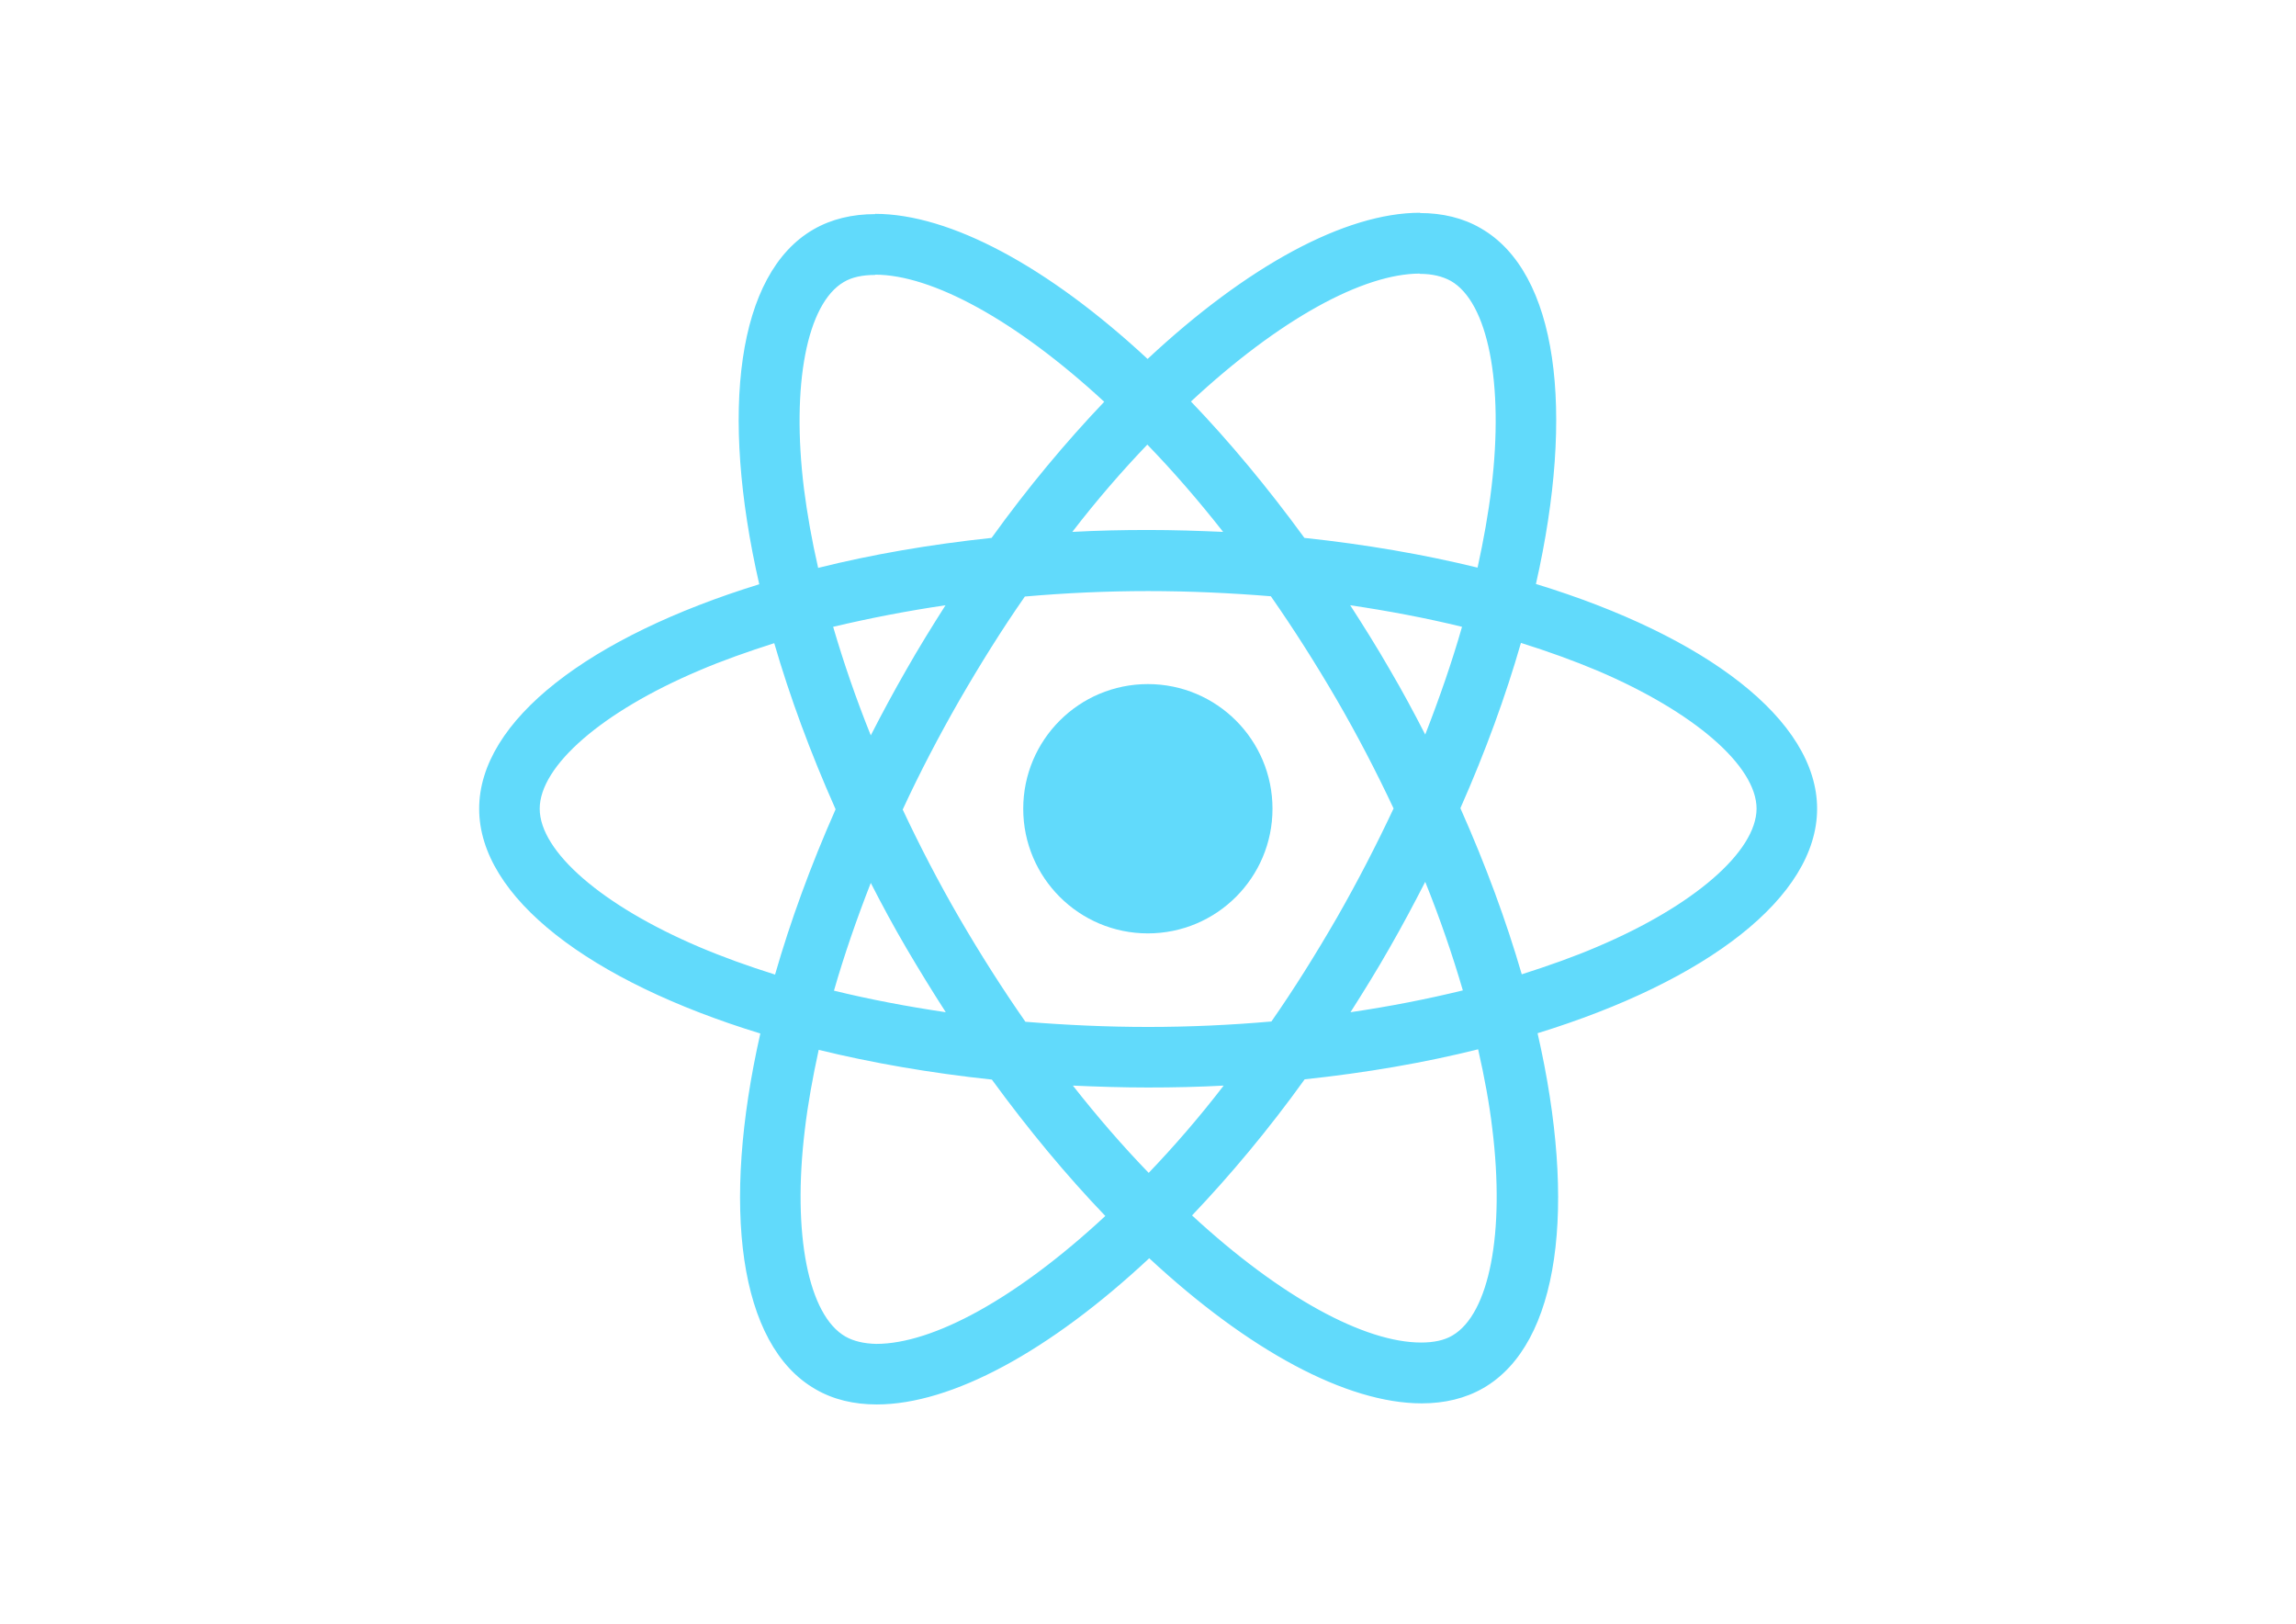
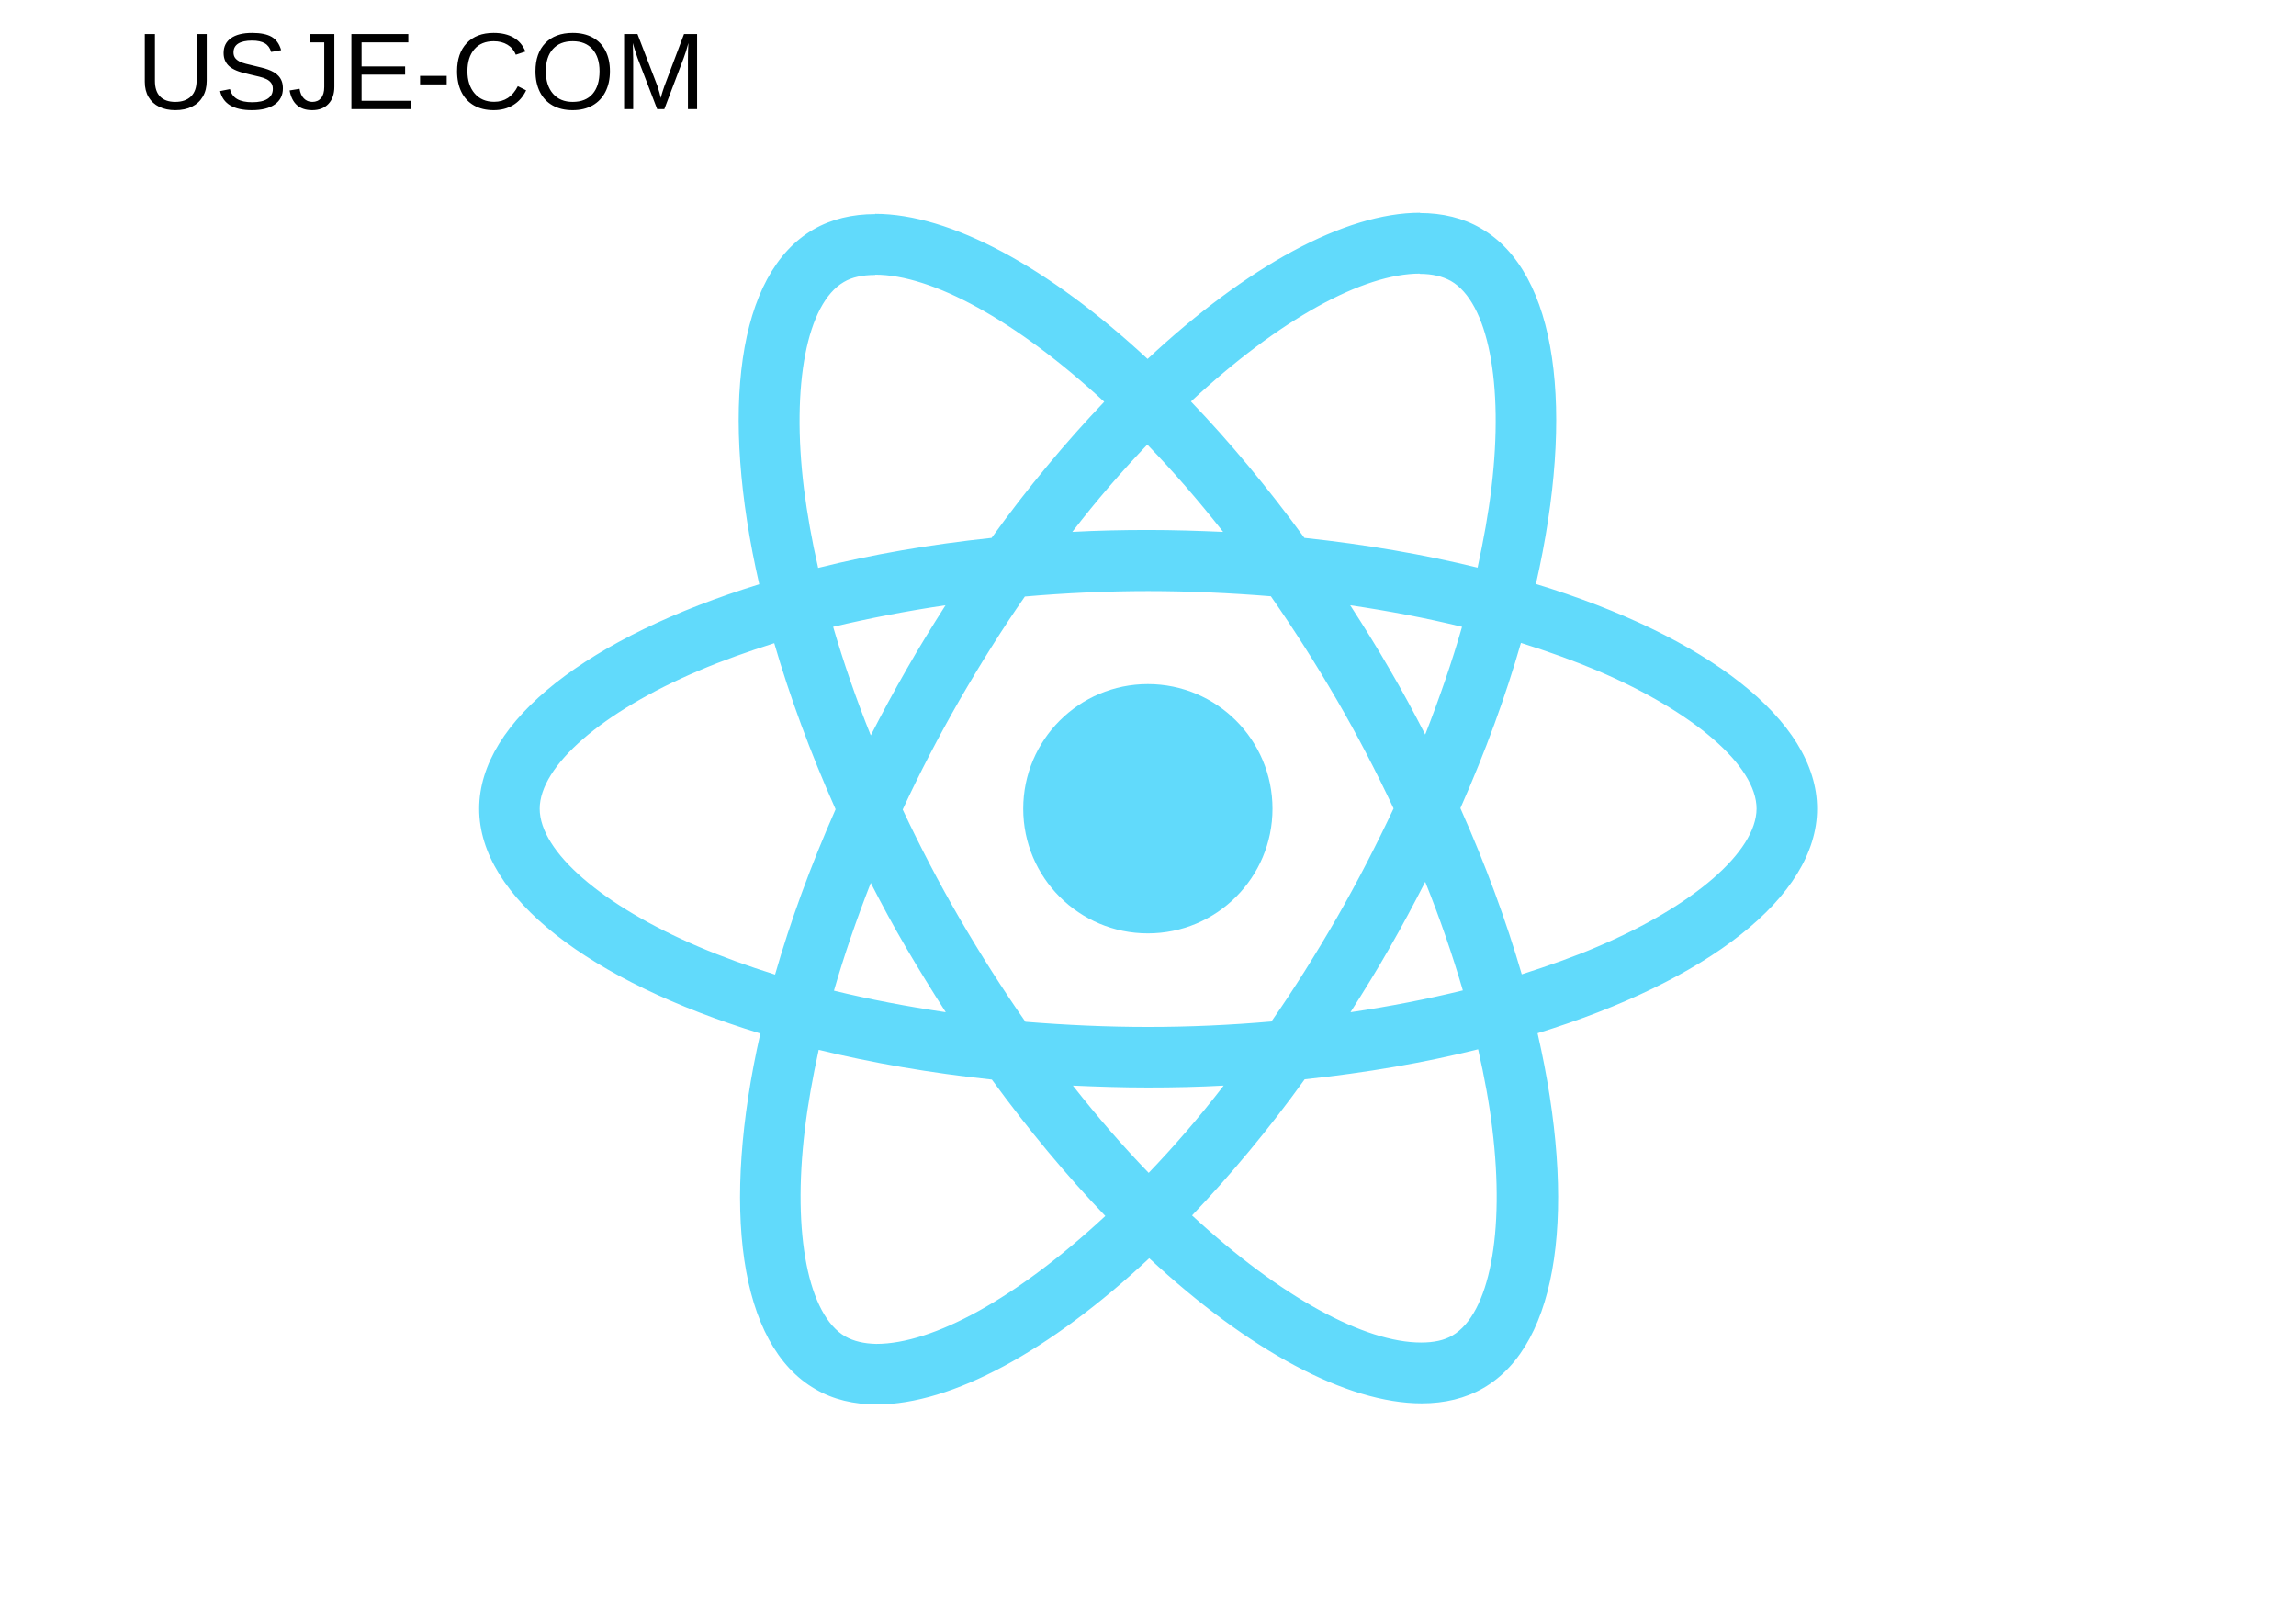
<svg xmlns="http://www.w3.org/2000/svg" viewBox="0 0 841.9 595.3">
  <g fill="#61DAFB">
    <path d="M666.3 296.5c0-32.5-40.7-63.3-103.1-82.4 14.4-63.6 8-114.2-20.2-130.4-6.5-3.8-14.1-5.6-22.4-5.6v22.3c4.6 0 8.3.9 11.4 2.6 13.6 7.8 19.5 37.5 14.9 75.7-1.1 9.4-2.9 19.3-5.1 29.4-19.6-4.8-41-8.5-63.5-10.9-13.5-18.5-27.5-35.3-41.6-50 32.6-30.3 63.2-46.9 84-46.9V78c-27.5 0-63.5 19.6-99.9 53.6-36.4-33.8-72.4-53.2-99.9-53.2v22.3c20.7 0 51.4 16.5 84 46.6-14 14.7-28 31.4-41.3 49.9-22.6 2.4-44 6.1-63.6 11-2.3-10-4-19.7-5.2-29-4.7-38.2 1.1-67.9 14.6-75.8 3-1.8 6.9-2.6 11.5-2.6V78.5c-8.4 0-16 1.8-22.6 5.6-28.1 16.2-34.4 66.7-19.9 130.1-62.2 19.2-102.7 49.9-102.7 82.3 0 32.5 40.7 63.3 103.1 82.4-14.4 63.6-8 114.2 20.2 130.4 6.5 3.8 14.1 5.6 22.5 5.6 27.5 0 63.5-19.6 99.9-53.6 36.4 33.8 72.4 53.2 99.9 53.2 8.4 0 16-1.8 22.6-5.6 28.1-16.2 34.4-66.7 19.9-130.1 62-19.1 102.5-49.9 102.5-82.3zm-130.2-66.7c-3.7 12.9-8.3 26.2-13.5 39.5-4.1-8-8.4-16-13.1-24-4.6-8-9.5-15.8-14.4-23.4 14.2 2.1 27.9 4.7 41 7.9zm-45.8 106.5c-7.8 13.5-15.8 26.3-24.1 38.2-14.9 1.3-30 2-45.2 2-15.1 0-30.2-.7-45-1.9-8.3-11.9-16.4-24.6-24.2-38-7.6-13.1-14.5-26.4-20.8-39.8 6.2-13.4 13.2-26.8 20.7-39.9 7.8-13.5 15.8-26.3 24.1-38.2 14.9-1.3 30-2 45.2-2 15.1 0 30.2.7 45 1.9 8.3 11.9 16.4 24.6 24.2 38 7.6 13.1 14.5 26.4 20.8 39.8-6.3 13.4-13.2 26.8-20.7 39.9zm32.3-13c5.4 13.4 10 26.8 13.8 39.8-13.1 3.2-26.9 5.9-41.2 8 4.9-7.7 9.8-15.6 14.4-23.7 4.6-8 8.9-16.1 13-24.1zM421.2 430c-9.3-9.6-18.6-20.3-27.8-32 9 .4 18.2.7 27.5.7 9.4 0 18.7-.2 27.8-.7-9 11.7-18.3 22.4-27.5 32zm-74.4-58.9c-14.2-2.1-27.9-4.7-41-7.9 3.7-12.9 8.3-26.2 13.5-39.5 4.1 8 8.4 16 13.1 24 4.7 8 9.5 15.8 14.4 23.4zM420.7 163c9.3 9.6 18.6 20.3 27.8 32-9-.4-18.2-.7-27.5-.7-9.4 0-18.7.2-27.8.7 9-11.7 18.3-22.4 27.5-32zm-74 58.9c-4.9 7.7-9.8 15.6-14.4 23.7-4.6 8-8.9 16-13 24-5.4-13.4-10-26.8-13.8-39.8 13.1-3.1 26.9-5.8 41.2-7.9zm-90.5 125.2c-35.4-15.1-58.3-34.9-58.3-50.6 0-15.7 22.9-35.6 58.3-50.6 8.6-3.7 18-7 27.7-10.1 5.7 19.6 13.2 40 22.5 60.9-9.2 20.8-16.6 41.1-22.2 60.6-9.9-3.1-19.3-6.5-28-10.2zM310 490c-13.6-7.8-19.5-37.5-14.9-75.7 1.1-9.4 2.9-19.3 5.1-29.4 19.6 4.8 41 8.5 63.5 10.9 13.5 18.5 27.5 35.3 41.6 50-32.6 30.3-63.2 46.9-84 46.9-4.5-.1-8.3-1-11.3-2.7zm237.2-76.2c4.7 38.2-1.1 67.9-14.6 75.8-3 1.8-6.9 2.6-11.5 2.6-20.7 0-51.4-16.5-84-46.6 14-14.7 28-31.4 41.3-49.9 22.6-2.4 44-6.1 63.6-11 2.3 10.1 4.1 19.8 5.2 29.1zm38.5-66.7c-8.6 3.7-18 7-27.7 10.1-5.7-19.6-13.2-40-22.5-60.9 9.2-20.8 16.6-41.1 22.2-60.6 9.9 3.1 19.3 6.5 28.1 10.2 35.4 15.1 58.3 34.9 58.3 50.6-.1 15.7-23 35.6-58.4 50.6zM320.8 78.4z" />
    <circle cx="420.9" cy="296.5" r="45.7" />
    <path d="M520.5 78.1z" />
  </g>
+   <text x="50" y="40" font-family="Arial" font-size="40" fill="black">USJE-COM</text>
</svg>
